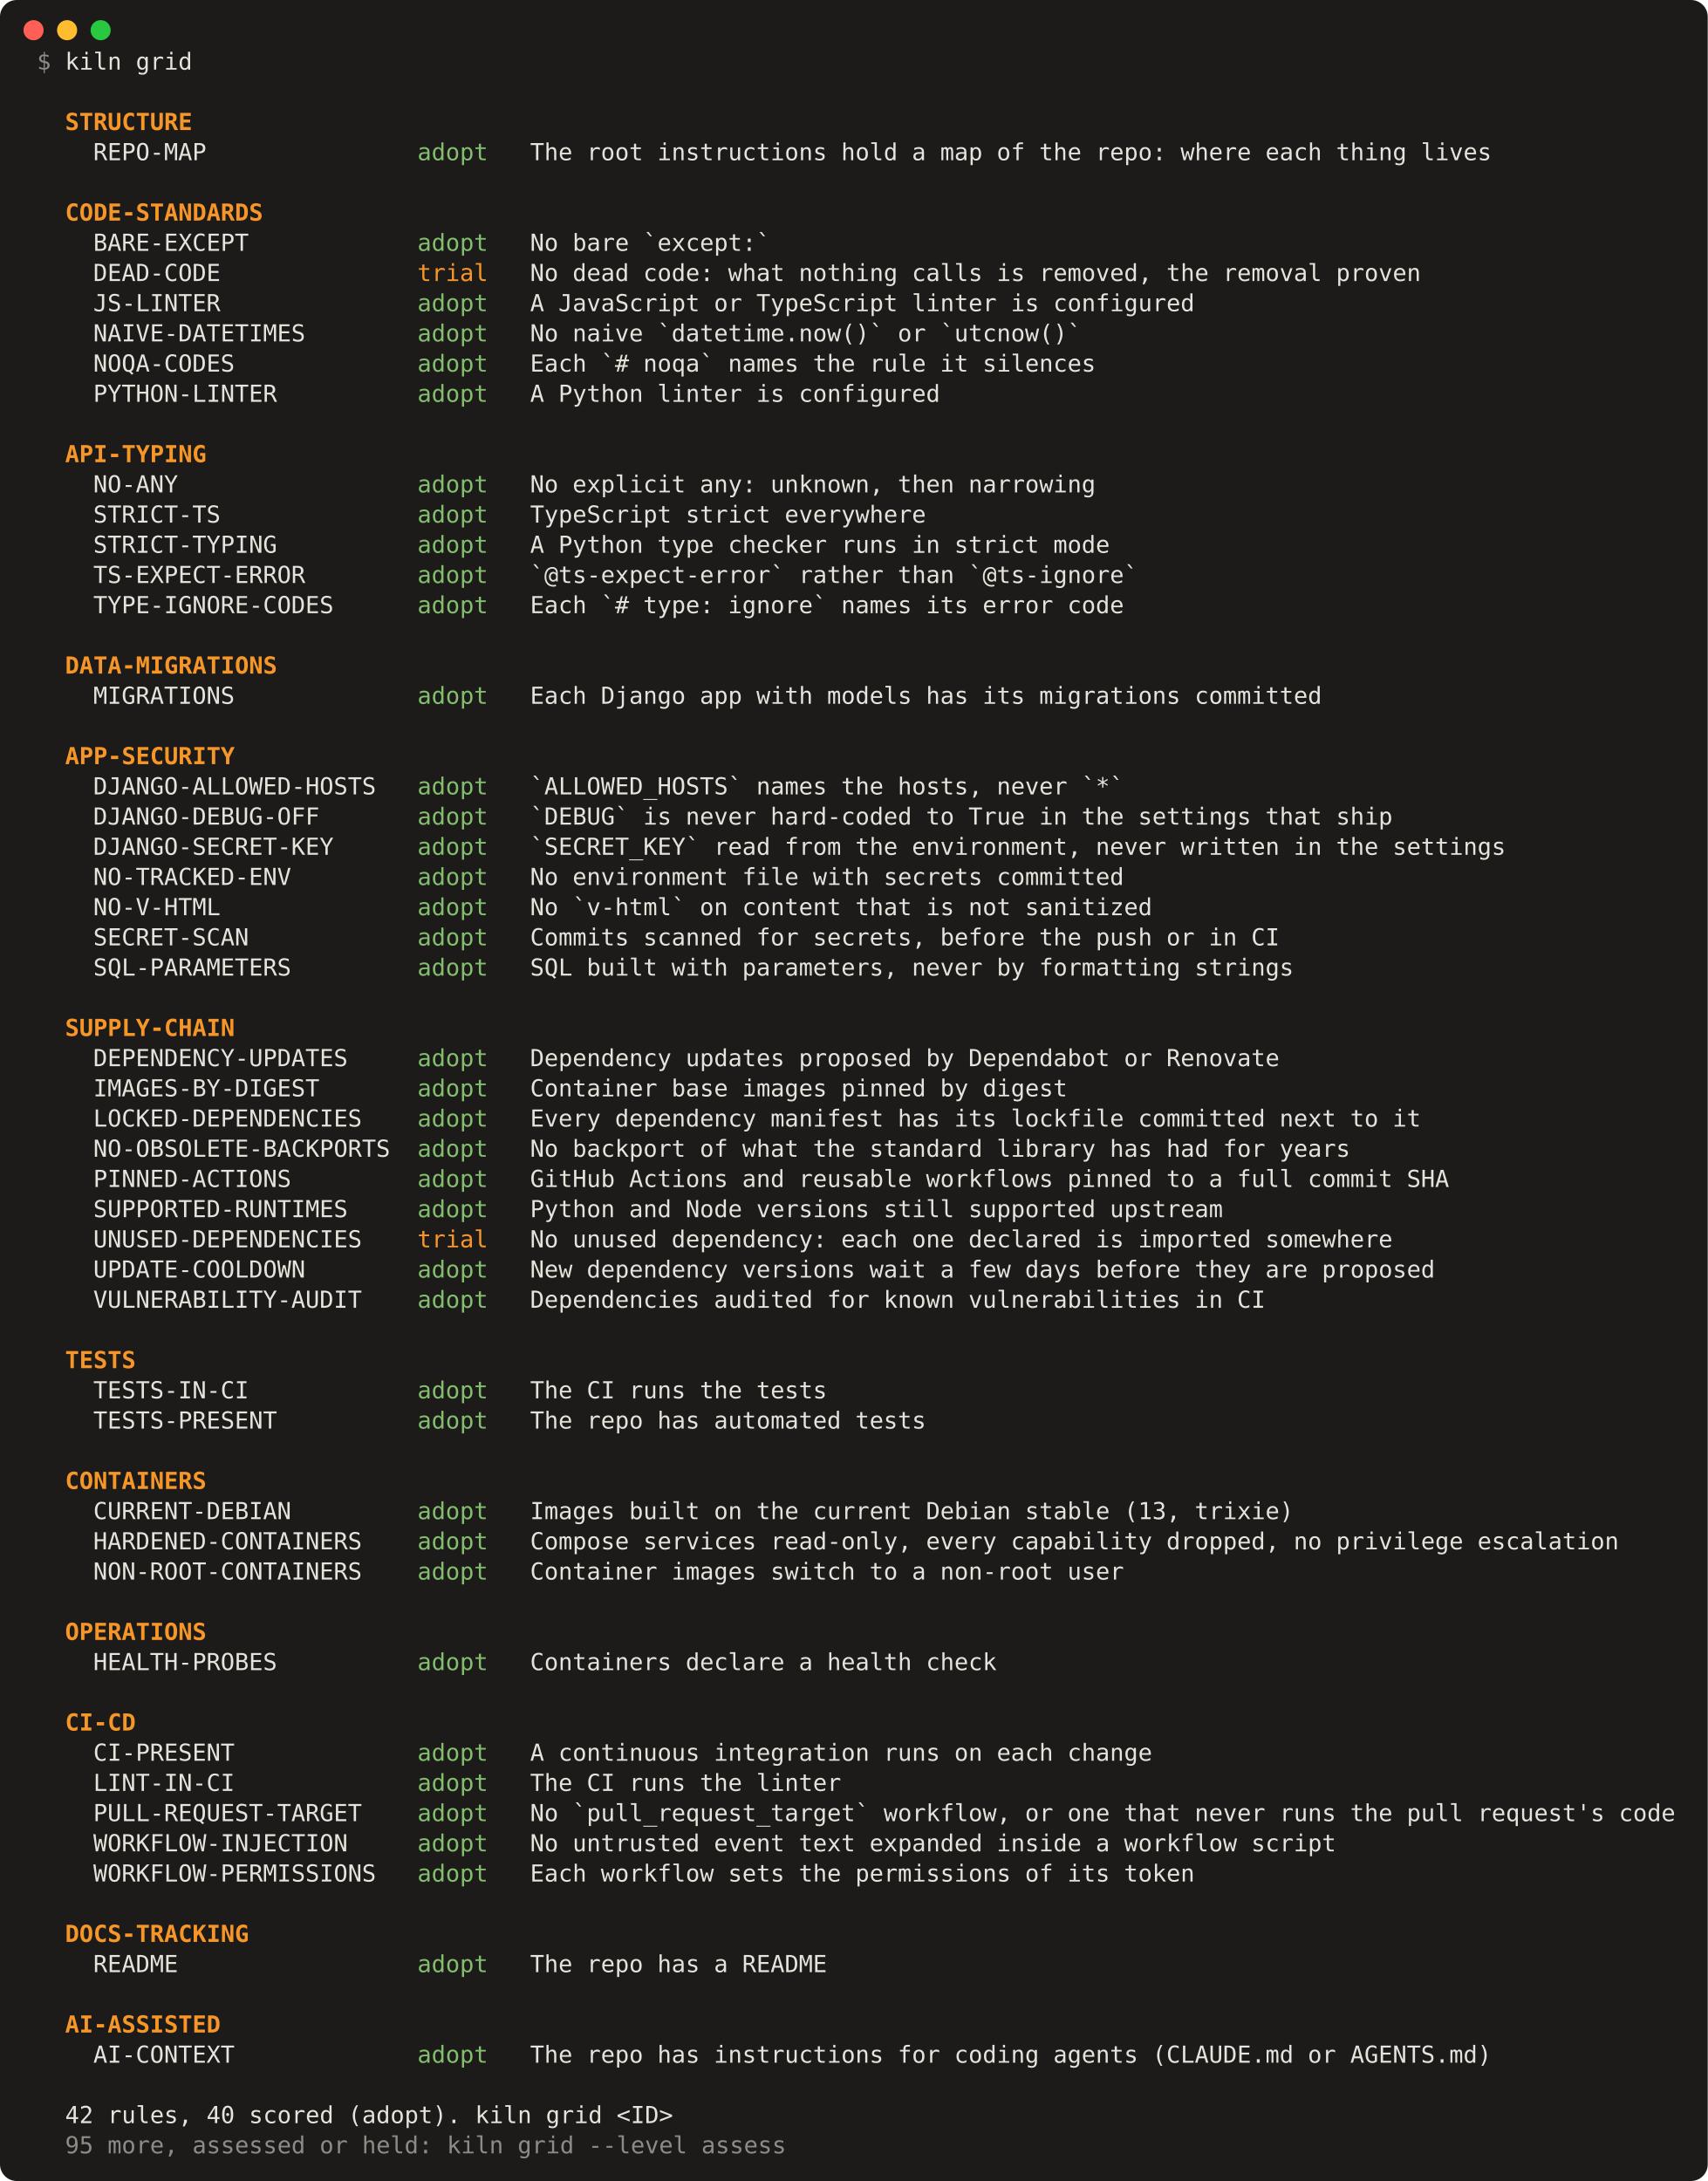
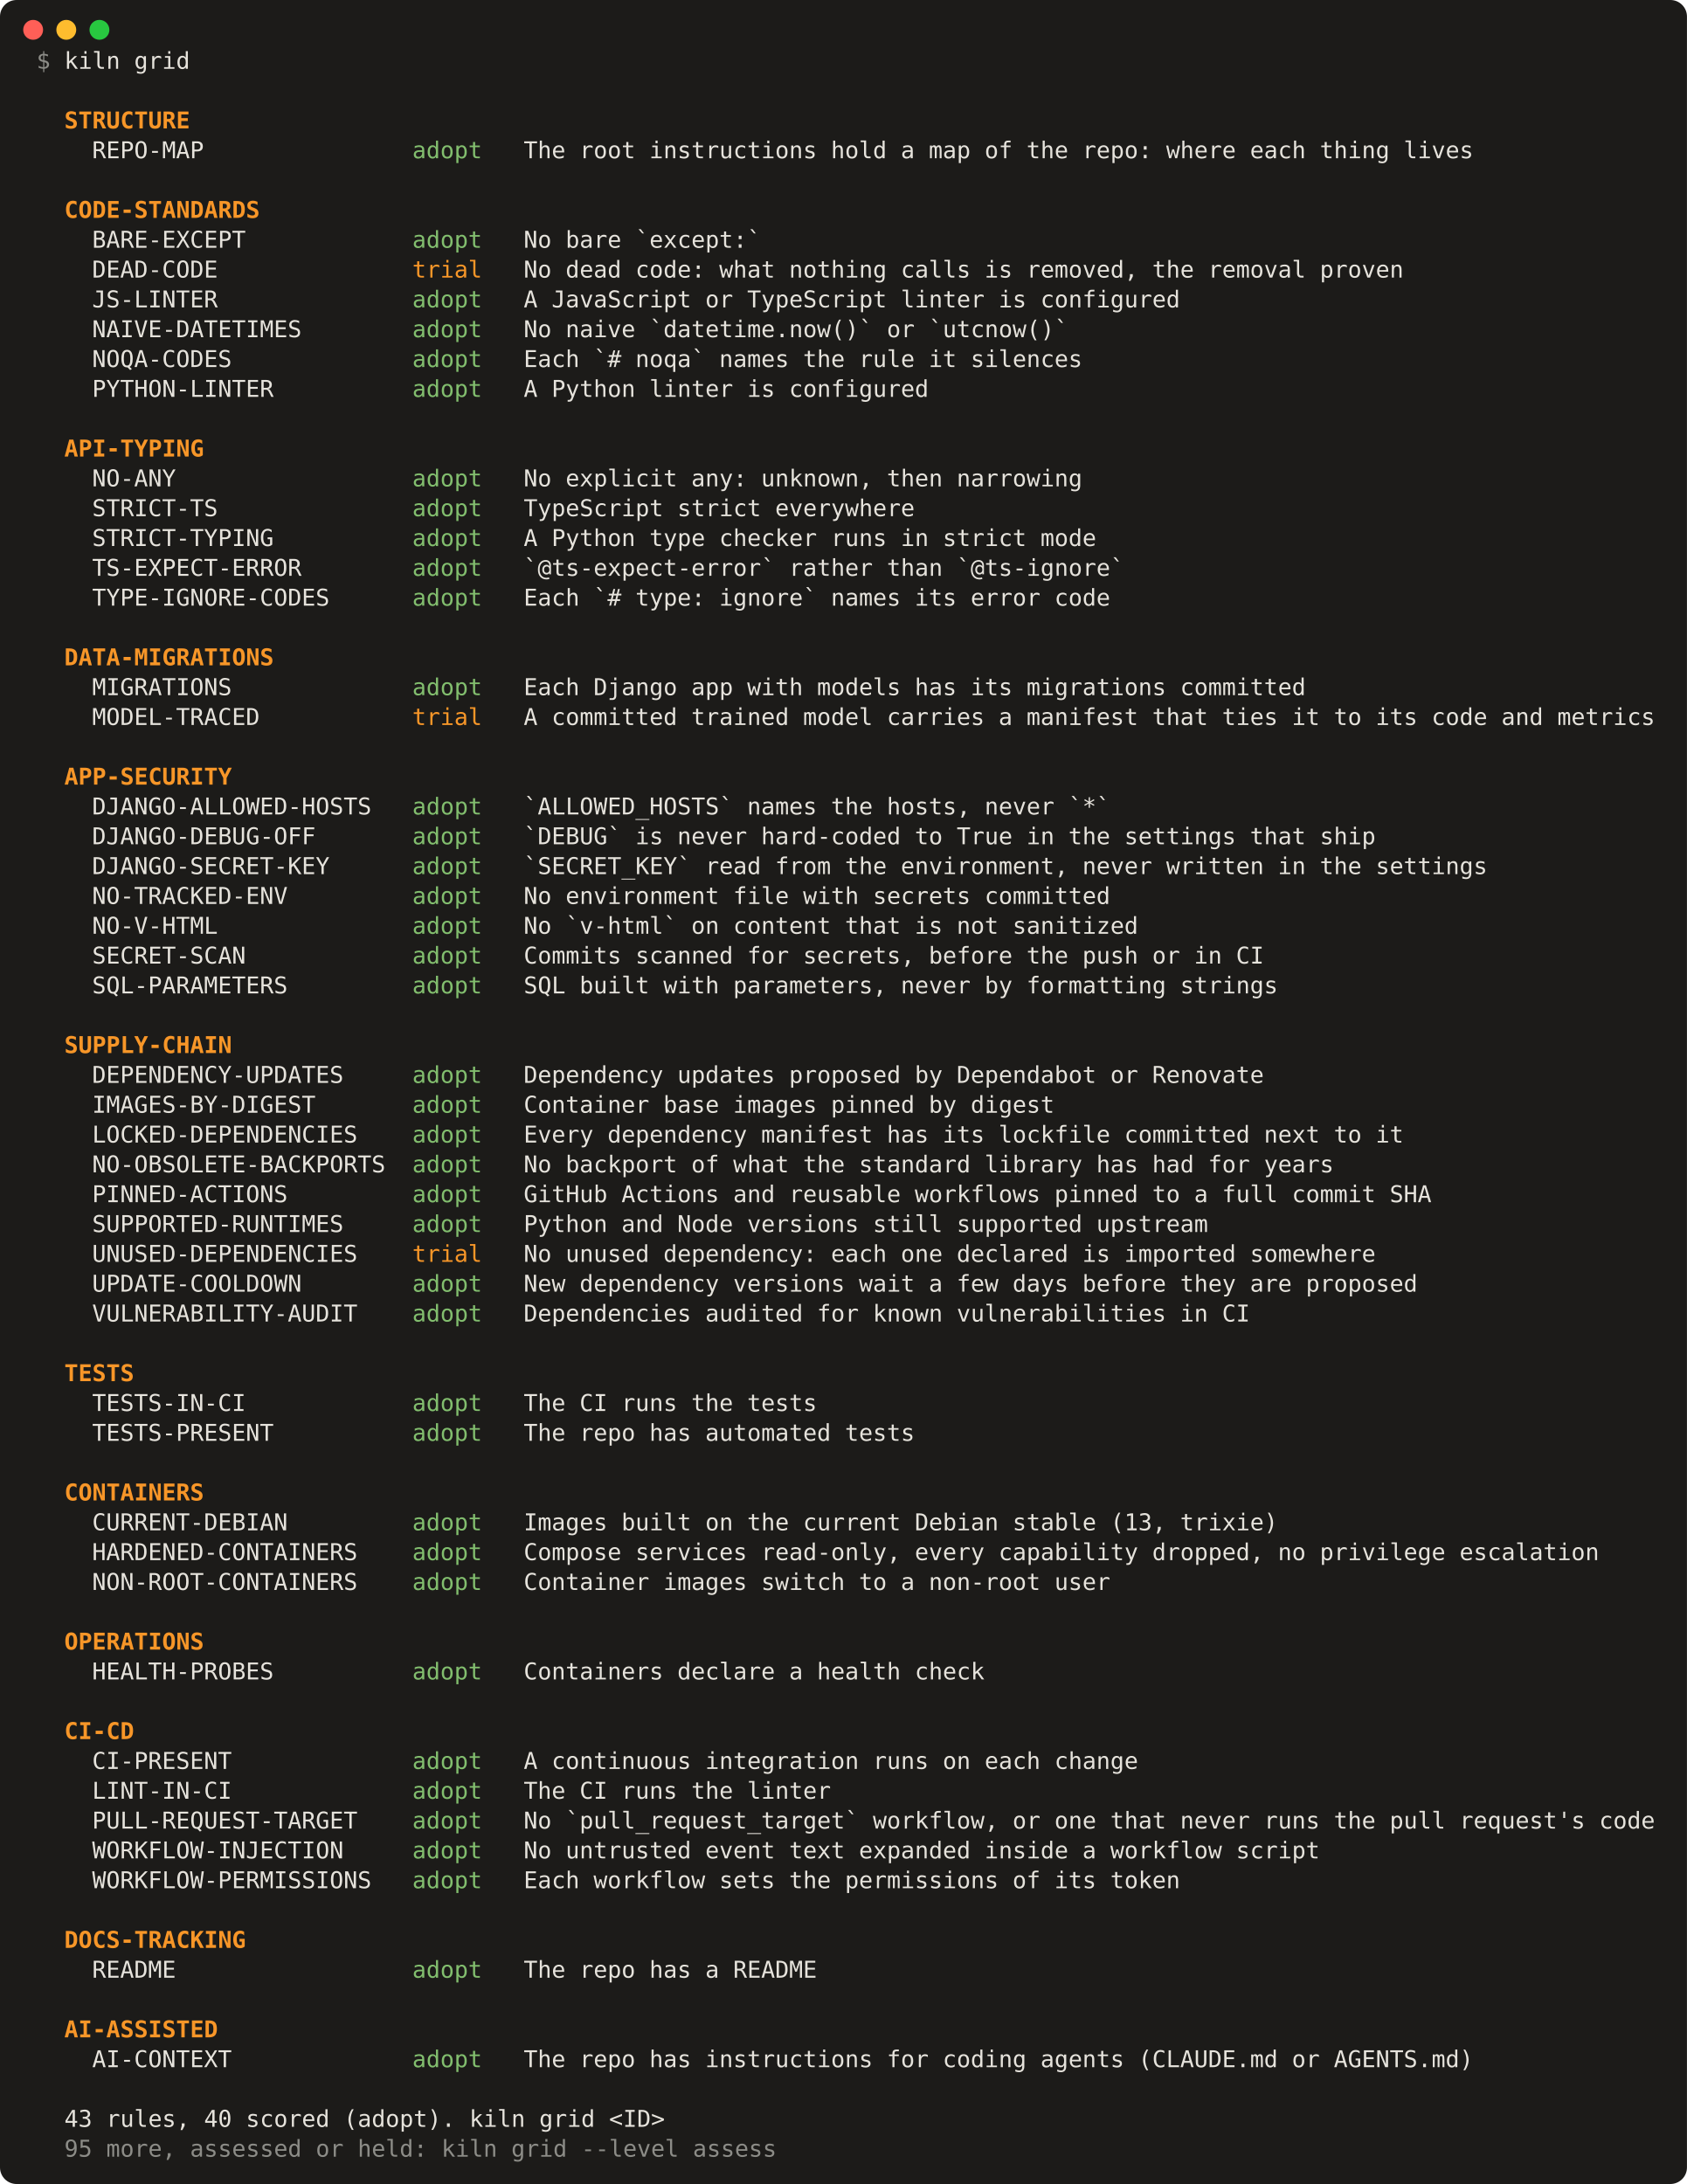
- <svg xmlns="http://www.w3.org/2000/svg" width="1018" height="1300" viewBox="0 0 1018 1300" role="img" aria-label="kiln grid: the rules kiln stands behind">
+ <svg xmlns="http://www.w3.org/2000/svg" width="1018" height="1318" viewBox="0 0 1018 1318" role="img" aria-label="kiln grid: the rules kiln stands behind">
  <rect width="100%" height="100%" rx="10" fill="#1c1b19" />
  <circle cx="20" cy="18" r="6" fill="#ff5f57" />
  <circle cx="40" cy="18" r="6" fill="#febc2e" />
  <circle cx="60" cy="18" r="6" fill="#28c840" />
  <g font-family="ui-monospace,SFMono-Regular,Menlo,Consolas,'DejaVu Sans Mono',monospace" font-size="14" fill="#e6e3dc" xml:space="preserve">
    <text x="22.0" y="41.5" textLength="8.4" fill="#8c8c87">$</text>
    <text x="38.8" y="41.5" textLength="75.6">kiln grid</text>
    <text x="38.8" y="77.5" textLength="75.6" fill="#f79628" font-weight="bold">STRUCTURE</text>
    <text x="55.6" y="95.5" textLength="67.2">REPO-MAP</text>
    <text x="248.8" y="95.5" textLength="42.0" fill="#82be6e">adopt</text>
    <text x="316.0" y="95.5" textLength="571.2">The root instructions hold a map of the repo: where each thing lives</text>
    <text x="38.8" y="131.5" textLength="117.6" fill="#f79628" font-weight="bold">CODE-STANDARDS</text>
    <text x="55.6" y="149.5" textLength="92.4">BARE-EXCEPT</text>
    <text x="248.8" y="149.5" textLength="42.0" fill="#82be6e">adopt</text>
    <text x="316.0" y="149.5" textLength="142.8">No bare `except:`</text>
    <text x="55.6" y="167.5" textLength="75.6">DEAD-CODE</text>
    <text x="248.8" y="167.5" textLength="42.0" fill="#f79628">trial</text>
    <text x="316.0" y="167.5" textLength="529.2">No dead code: what nothing calls is removed, the removal proven</text>
    <text x="55.6" y="185.5" textLength="75.6">JS-LINTER</text>
    <text x="248.8" y="185.5" textLength="42.0" fill="#82be6e">adopt</text>
    <text x="316.0" y="185.5" textLength="394.8">A JavaScript or TypeScript linter is configured</text>
    <text x="55.6" y="203.5" textLength="126.0">NAIVE-DATETIMES</text>
    <text x="248.8" y="203.5" textLength="42.0" fill="#82be6e">adopt</text>
    <text x="316.0" y="203.5" textLength="327.6">No naive `datetime.now()` or `utcnow()`</text>
    <text x="55.6" y="221.5" textLength="84.0">NOQA-CODES</text>
    <text x="248.8" y="221.5" textLength="42.0" fill="#82be6e">adopt</text>
    <text x="316.0" y="221.5" textLength="336.0">Each `# noqa` names the rule it silences</text>
    <text x="55.6" y="239.5" textLength="109.2">PYTHON-LINTER</text>
    <text x="248.8" y="239.5" textLength="42.0" fill="#82be6e">adopt</text>
    <text x="316.0" y="239.5" textLength="243.6">A Python linter is configured</text>
    <text x="38.8" y="275.5" textLength="84.0" fill="#f79628" font-weight="bold">API-TYPING</text>
    <text x="55.6" y="293.5" textLength="50.4">NO-ANY</text>
    <text x="248.8" y="293.5" textLength="42.0" fill="#82be6e">adopt</text>
    <text x="316.0" y="293.5" textLength="336.0">No explicit any: unknown, then narrowing</text>
    <text x="55.6" y="311.5" textLength="75.6">STRICT-TS</text>
    <text x="248.8" y="311.5" textLength="42.0" fill="#82be6e">adopt</text>
    <text x="316.0" y="311.5" textLength="235.2">TypeScript strict everywhere</text>
    <text x="55.6" y="329.5" textLength="109.2">STRICT-TYPING</text>
    <text x="248.8" y="329.5" textLength="42.0" fill="#82be6e">adopt</text>
    <text x="316.0" y="329.5" textLength="344.4">A Python type checker runs in strict mode</text>
    <text x="55.6" y="347.5" textLength="126.0">TS-EXPECT-ERROR</text>
    <text x="248.8" y="347.5" textLength="42.0" fill="#82be6e">adopt</text>
    <text x="316.0" y="347.5" textLength="361.2">`@ts-expect-error` rather than `@ts-ignore`</text>
    <text x="55.6" y="365.5" textLength="142.8">TYPE-IGNORE-CODES</text>
    <text x="248.8" y="365.5" textLength="42.0" fill="#82be6e">adopt</text>
    <text x="316.0" y="365.5" textLength="352.8">Each `# type: ignore` names its error code</text>
    <text x="38.8" y="401.5" textLength="126.0" fill="#f79628" font-weight="bold">DATA-MIGRATIONS</text>
    <text x="55.6" y="419.5" textLength="84.0">MIGRATIONS</text>
    <text x="248.8" y="419.5" textLength="42.0" fill="#82be6e">adopt</text>
    <text x="316.0" y="419.5" textLength="470.4">Each Django app with models has its migrations committed</text>
-     <text x="38.8" y="455.5" textLength="100.8" fill="#f79628" font-weight="bold">APP-SECURITY</text>
-     <text x="55.6" y="473.5" textLength="168.0">DJANGO-ALLOWED-HOSTS</text>
-     <text x="248.8" y="473.5" textLength="42.0" fill="#82be6e">adopt</text>
-     <text x="316.0" y="473.5" textLength="352.8">`ALLOWED_HOSTS` names the hosts, never `*`</text>
-     <text x="55.6" y="491.5" textLength="134.4">DJANGO-DEBUG-OFF</text>
+     <text x="55.6" y="437.5" textLength="100.8">MODEL-TRACED</text>
+     <text x="248.8" y="437.5" textLength="42.0" fill="#f79628">trial</text>
+     <text x="316.0" y="437.5" textLength="680.4">A committed trained model carries a manifest that ties it to its code and metrics</text>
+     <text x="38.8" y="473.5" textLength="100.8" fill="#f79628" font-weight="bold">APP-SECURITY</text>
+     <text x="55.6" y="491.5" textLength="168.0">DJANGO-ALLOWED-HOSTS</text>
    <text x="248.8" y="491.5" textLength="42.0" fill="#82be6e">adopt</text>
-     <text x="316.0" y="491.5" textLength="512.4">`DEBUG` is never hard-coded to True in the settings that ship</text>
-     <text x="55.6" y="509.5" textLength="142.8">DJANGO-SECRET-KEY</text>
+     <text x="316.0" y="491.5" textLength="352.8">`ALLOWED_HOSTS` names the hosts, never `*`</text>
+     <text x="55.6" y="509.5" textLength="134.4">DJANGO-DEBUG-OFF</text>
    <text x="248.8" y="509.5" textLength="42.0" fill="#82be6e">adopt</text>
-     <text x="316.0" y="509.5" textLength="579.6">`SECRET_KEY` read from the environment, never written in the settings</text>
-     <text x="55.6" y="527.5" textLength="117.6">NO-TRACKED-ENV</text>
+     <text x="316.0" y="509.5" textLength="512.4">`DEBUG` is never hard-coded to True in the settings that ship</text>
+     <text x="55.6" y="527.5" textLength="142.8">DJANGO-SECRET-KEY</text>
    <text x="248.8" y="527.5" textLength="42.0" fill="#82be6e">adopt</text>
-     <text x="316.0" y="527.5" textLength="352.8">No environment file with secrets committed</text>
-     <text x="55.6" y="545.5" textLength="75.6">NO-V-HTML</text>
+     <text x="316.0" y="527.5" textLength="579.6">`SECRET_KEY` read from the environment, never written in the settings</text>
+     <text x="55.6" y="545.5" textLength="117.6">NO-TRACKED-ENV</text>
    <text x="248.8" y="545.5" textLength="42.0" fill="#82be6e">adopt</text>
-     <text x="316.0" y="545.5" textLength="369.6">No `v-html` on content that is not sanitized</text>
-     <text x="55.6" y="563.5" textLength="92.4">SECRET-SCAN</text>
+     <text x="316.0" y="545.5" textLength="352.8">No environment file with secrets committed</text>
+     <text x="55.6" y="563.5" textLength="75.6">NO-V-HTML</text>
    <text x="248.8" y="563.5" textLength="42.0" fill="#82be6e">adopt</text>
-     <text x="316.0" y="563.5" textLength="445.2">Commits scanned for secrets, before the push or in CI</text>
-     <text x="55.6" y="581.5" textLength="117.6">SQL-PARAMETERS</text>
+     <text x="316.0" y="563.5" textLength="369.6">No `v-html` on content that is not sanitized</text>
+     <text x="55.6" y="581.5" textLength="92.4">SECRET-SCAN</text>
    <text x="248.8" y="581.5" textLength="42.0" fill="#82be6e">adopt</text>
-     <text x="316.0" y="581.5" textLength="453.6">SQL built with parameters, never by formatting strings</text>
-     <text x="38.8" y="617.5" textLength="100.8" fill="#f79628" font-weight="bold">SUPPLY-CHAIN</text>
-     <text x="55.6" y="635.5" textLength="151.2">DEPENDENCY-UPDATES</text>
-     <text x="248.8" y="635.5" textLength="42.0" fill="#82be6e">adopt</text>
-     <text x="316.0" y="635.5" textLength="445.2">Dependency updates proposed by Dependabot or Renovate</text>
-     <text x="55.6" y="653.5" textLength="134.4">IMAGES-BY-DIGEST</text>
+     <text x="316.0" y="581.5" textLength="445.2">Commits scanned for secrets, before the push or in CI</text>
+     <text x="55.6" y="599.5" textLength="117.6">SQL-PARAMETERS</text>
+     <text x="248.8" y="599.5" textLength="42.0" fill="#82be6e">adopt</text>
+     <text x="316.0" y="599.5" textLength="453.6">SQL built with parameters, never by formatting strings</text>
+     <text x="38.8" y="635.5" textLength="100.8" fill="#f79628" font-weight="bold">SUPPLY-CHAIN</text>
+     <text x="55.6" y="653.5" textLength="151.2">DEPENDENCY-UPDATES</text>
    <text x="248.8" y="653.5" textLength="42.0" fill="#82be6e">adopt</text>
-     <text x="316.0" y="653.5" textLength="319.2">Container base images pinned by digest</text>
-     <text x="55.6" y="671.5" textLength="159.6">LOCKED-DEPENDENCIES</text>
+     <text x="316.0" y="653.5" textLength="445.2">Dependency updates proposed by Dependabot or Renovate</text>
+     <text x="55.6" y="671.5" textLength="134.4">IMAGES-BY-DIGEST</text>
    <text x="248.8" y="671.5" textLength="42.0" fill="#82be6e">adopt</text>
-     <text x="316.0" y="671.5" textLength="529.2">Every dependency manifest has its lockfile committed next to it</text>
-     <text x="55.6" y="689.5" textLength="176.4">NO-OBSOLETE-BACKPORTS</text>
+     <text x="316.0" y="671.5" textLength="319.2">Container base images pinned by digest</text>
+     <text x="55.6" y="689.5" textLength="159.6">LOCKED-DEPENDENCIES</text>
    <text x="248.8" y="689.5" textLength="42.0" fill="#82be6e">adopt</text>
-     <text x="316.0" y="689.5" textLength="487.2">No backport of what the standard library has had for years</text>
-     <text x="55.6" y="707.5" textLength="117.6">PINNED-ACTIONS</text>
+     <text x="316.0" y="689.5" textLength="529.2">Every dependency manifest has its lockfile committed next to it</text>
+     <text x="55.6" y="707.5" textLength="176.4">NO-OBSOLETE-BACKPORTS</text>
    <text x="248.8" y="707.5" textLength="42.0" fill="#82be6e">adopt</text>
-     <text x="316.0" y="707.5" textLength="546.0">GitHub Actions and reusable workflows pinned to a full commit SHA</text>
-     <text x="55.6" y="725.5" textLength="151.2">SUPPORTED-RUNTIMES</text>
+     <text x="316.0" y="707.5" textLength="487.2">No backport of what the standard library has had for years</text>
+     <text x="55.6" y="725.5" textLength="117.6">PINNED-ACTIONS</text>
    <text x="248.8" y="725.5" textLength="42.0" fill="#82be6e">adopt</text>
-     <text x="316.0" y="725.5" textLength="411.6">Python and Node versions still supported upstream</text>
-     <text x="55.6" y="743.5" textLength="159.6">UNUSED-DEPENDENCIES</text>
-     <text x="248.8" y="743.5" textLength="42.0" fill="#f79628">trial</text>
-     <text x="316.0" y="743.5" textLength="512.4">No unused dependency: each one declared is imported somewhere</text>
-     <text x="55.6" y="761.5" textLength="126.0">UPDATE-COOLDOWN</text>
-     <text x="248.8" y="761.5" textLength="42.0" fill="#82be6e">adopt</text>
-     <text x="316.0" y="761.5" textLength="537.6">New dependency versions wait a few days before they are proposed</text>
-     <text x="55.6" y="779.5" textLength="159.6">VULNERABILITY-AUDIT</text>
+     <text x="316.0" y="725.5" textLength="546.0">GitHub Actions and reusable workflows pinned to a full commit SHA</text>
+     <text x="55.6" y="743.5" textLength="151.2">SUPPORTED-RUNTIMES</text>
+     <text x="248.8" y="743.5" textLength="42.0" fill="#82be6e">adopt</text>
+     <text x="316.0" y="743.5" textLength="411.6">Python and Node versions still supported upstream</text>
+     <text x="55.6" y="761.5" textLength="159.6">UNUSED-DEPENDENCIES</text>
+     <text x="248.8" y="761.5" textLength="42.0" fill="#f79628">trial</text>
+     <text x="316.0" y="761.5" textLength="512.4">No unused dependency: each one declared is imported somewhere</text>
+     <text x="55.6" y="779.5" textLength="126.0">UPDATE-COOLDOWN</text>
    <text x="248.8" y="779.5" textLength="42.0" fill="#82be6e">adopt</text>
-     <text x="316.0" y="779.5" textLength="436.8">Dependencies audited for known vulnerabilities in CI</text>
-     <text x="38.8" y="815.5" textLength="42.0" fill="#f79628" font-weight="bold">TESTS</text>
-     <text x="55.6" y="833.5" textLength="92.4">TESTS-IN-CI</text>
-     <text x="248.8" y="833.5" textLength="42.0" fill="#82be6e">adopt</text>
-     <text x="316.0" y="833.5" textLength="176.4">The CI runs the tests</text>
-     <text x="55.6" y="851.5" textLength="109.2">TESTS-PRESENT</text>
+     <text x="316.0" y="779.5" textLength="537.6">New dependency versions wait a few days before they are proposed</text>
+     <text x="55.6" y="797.5" textLength="159.6">VULNERABILITY-AUDIT</text>
+     <text x="248.8" y="797.5" textLength="42.0" fill="#82be6e">adopt</text>
+     <text x="316.0" y="797.5" textLength="436.8">Dependencies audited for known vulnerabilities in CI</text>
+     <text x="38.8" y="833.5" textLength="42.0" fill="#f79628" font-weight="bold">TESTS</text>
+     <text x="55.6" y="851.5" textLength="92.4">TESTS-IN-CI</text>
    <text x="248.8" y="851.5" textLength="42.0" fill="#82be6e">adopt</text>
-     <text x="316.0" y="851.5" textLength="235.2">The repo has automated tests</text>
-     <text x="38.8" y="887.5" textLength="84.0" fill="#f79628" font-weight="bold">CONTAINERS</text>
-     <text x="55.6" y="905.5" textLength="117.6">CURRENT-DEBIAN</text>
-     <text x="248.8" y="905.5" textLength="42.0" fill="#82be6e">adopt</text>
-     <text x="316.0" y="905.5" textLength="453.6">Images built on the current Debian stable (13, trixie)</text>
-     <text x="55.6" y="923.5" textLength="159.6">HARDENED-CONTAINERS</text>
+     <text x="316.0" y="851.5" textLength="176.4">The CI runs the tests</text>
+     <text x="55.6" y="869.5" textLength="109.2">TESTS-PRESENT</text>
+     <text x="248.8" y="869.5" textLength="42.0" fill="#82be6e">adopt</text>
+     <text x="316.0" y="869.5" textLength="235.2">The repo has automated tests</text>
+     <text x="38.8" y="905.5" textLength="84.0" fill="#f79628" font-weight="bold">CONTAINERS</text>
+     <text x="55.6" y="923.5" textLength="117.6">CURRENT-DEBIAN</text>
    <text x="248.8" y="923.5" textLength="42.0" fill="#82be6e">adopt</text>
-     <text x="316.0" y="923.5" textLength="646.8">Compose services read-only, every capability dropped, no privilege escalation</text>
-     <text x="55.6" y="941.5" textLength="159.6">NON-ROOT-CONTAINERS</text>
+     <text x="316.0" y="923.5" textLength="453.6">Images built on the current Debian stable (13, trixie)</text>
+     <text x="55.6" y="941.5" textLength="159.6">HARDENED-CONTAINERS</text>
    <text x="248.8" y="941.5" textLength="42.0" fill="#82be6e">adopt</text>
-     <text x="316.0" y="941.5" textLength="352.8">Container images switch to a non-root user</text>
-     <text x="38.8" y="977.5" textLength="84.0" fill="#f79628" font-weight="bold">OPERATIONS</text>
-     <text x="55.6" y="995.5" textLength="109.2">HEALTH-PROBES</text>
-     <text x="248.8" y="995.5" textLength="42.0" fill="#82be6e">adopt</text>
-     <text x="316.0" y="995.5" textLength="277.2">Containers declare a health check</text>
-     <text x="38.8" y="1031.5" textLength="42.0" fill="#f79628" font-weight="bold">CI-CD</text>
-     <text x="55.6" y="1049.5" textLength="84.0">CI-PRESENT</text>
-     <text x="248.8" y="1049.5" textLength="42.0" fill="#82be6e">adopt</text>
-     <text x="316.0" y="1049.5" textLength="369.6">A continuous integration runs on each change</text>
-     <text x="55.6" y="1067.5" textLength="84.0">LINT-IN-CI</text>
+     <text x="316.0" y="941.5" textLength="646.8">Compose services read-only, every capability dropped, no privilege escalation</text>
+     <text x="55.6" y="959.5" textLength="159.6">NON-ROOT-CONTAINERS</text>
+     <text x="248.8" y="959.5" textLength="42.0" fill="#82be6e">adopt</text>
+     <text x="316.0" y="959.5" textLength="352.8">Container images switch to a non-root user</text>
+     <text x="38.8" y="995.5" textLength="84.0" fill="#f79628" font-weight="bold">OPERATIONS</text>
+     <text x="55.6" y="1013.5" textLength="109.2">HEALTH-PROBES</text>
+     <text x="248.8" y="1013.5" textLength="42.0" fill="#82be6e">adopt</text>
+     <text x="316.0" y="1013.5" textLength="277.2">Containers declare a health check</text>
+     <text x="38.8" y="1049.5" textLength="42.0" fill="#f79628" font-weight="bold">CI-CD</text>
+     <text x="55.6" y="1067.5" textLength="84.0">CI-PRESENT</text>
    <text x="248.8" y="1067.5" textLength="42.0" fill="#82be6e">adopt</text>
-     <text x="316.0" y="1067.5" textLength="184.8">The CI runs the linter</text>
-     <text x="55.6" y="1085.5" textLength="159.6">PULL-REQUEST-TARGET</text>
+     <text x="316.0" y="1067.5" textLength="369.6">A continuous integration runs on each change</text>
+     <text x="55.6" y="1085.5" textLength="84.0">LINT-IN-CI</text>
    <text x="248.8" y="1085.5" textLength="42.0" fill="#82be6e">adopt</text>
-     <text x="316.0" y="1085.5" textLength="680.4">No `pull_request_target` workflow, or one that never runs the pull request's code</text>
-     <text x="55.6" y="1103.5" textLength="151.2">WORKFLOW-INJECTION</text>
+     <text x="316.0" y="1085.5" textLength="184.8">The CI runs the linter</text>
+     <text x="55.6" y="1103.5" textLength="159.6">PULL-REQUEST-TARGET</text>
    <text x="248.8" y="1103.5" textLength="42.0" fill="#82be6e">adopt</text>
-     <text x="316.0" y="1103.5" textLength="478.8">No untrusted event text expanded inside a workflow script</text>
-     <text x="55.6" y="1121.5" textLength="168.0">WORKFLOW-PERMISSIONS</text>
+     <text x="316.0" y="1103.5" textLength="680.4">No `pull_request_target` workflow, or one that never runs the pull request's code</text>
+     <text x="55.6" y="1121.5" textLength="151.2">WORKFLOW-INJECTION</text>
    <text x="248.8" y="1121.5" textLength="42.0" fill="#82be6e">adopt</text>
-     <text x="316.0" y="1121.5" textLength="394.8">Each workflow sets the permissions of its token</text>
-     <text x="38.8" y="1157.5" textLength="109.2" fill="#f79628" font-weight="bold">DOCS-TRACKING</text>
-     <text x="55.6" y="1175.5" textLength="50.4">README</text>
-     <text x="248.8" y="1175.5" textLength="42.0" fill="#82be6e">adopt</text>
-     <text x="316.0" y="1175.5" textLength="176.4">The repo has a README</text>
-     <text x="38.8" y="1211.5" textLength="92.4" fill="#f79628" font-weight="bold">AI-ASSISTED</text>
-     <text x="55.6" y="1229.5" textLength="84.0">AI-CONTEXT</text>
-     <text x="248.8" y="1229.5" textLength="42.0" fill="#82be6e">adopt</text>
-     <text x="316.0" y="1229.5" textLength="571.2">The repo has instructions for coding agents (CLAUDE.md or AGENTS.md)</text>
-     <text x="38.8" y="1265.5" textLength="361.2">42 rules, 40 scored (adopt). kiln grid &lt;ID&gt;</text>
-     <text x="38.8" y="1283.5" textLength="428.4" fill="#8c8c87">95 more, assessed or held: kiln grid --level assess</text>
+     <text x="316.0" y="1121.5" textLength="478.8">No untrusted event text expanded inside a workflow script</text>
+     <text x="55.6" y="1139.5" textLength="168.0">WORKFLOW-PERMISSIONS</text>
+     <text x="248.8" y="1139.5" textLength="42.0" fill="#82be6e">adopt</text>
+     <text x="316.0" y="1139.5" textLength="394.8">Each workflow sets the permissions of its token</text>
+     <text x="38.8" y="1175.5" textLength="109.2" fill="#f79628" font-weight="bold">DOCS-TRACKING</text>
+     <text x="55.6" y="1193.5" textLength="50.4">README</text>
+     <text x="248.8" y="1193.5" textLength="42.0" fill="#82be6e">adopt</text>
+     <text x="316.0" y="1193.5" textLength="176.4">The repo has a README</text>
+     <text x="38.8" y="1229.5" textLength="92.4" fill="#f79628" font-weight="bold">AI-ASSISTED</text>
+     <text x="55.6" y="1247.5" textLength="84.0">AI-CONTEXT</text>
+     <text x="248.8" y="1247.5" textLength="42.0" fill="#82be6e">adopt</text>
+     <text x="316.0" y="1247.5" textLength="571.2">The repo has instructions for coding agents (CLAUDE.md or AGENTS.md)</text>
+     <text x="38.8" y="1283.5" textLength="361.2">43 rules, 40 scored (adopt). kiln grid &lt;ID&gt;</text>
+     <text x="38.8" y="1301.5" textLength="428.4" fill="#8c8c87">95 more, assessed or held: kiln grid --level assess</text>
  </g>
</svg>
